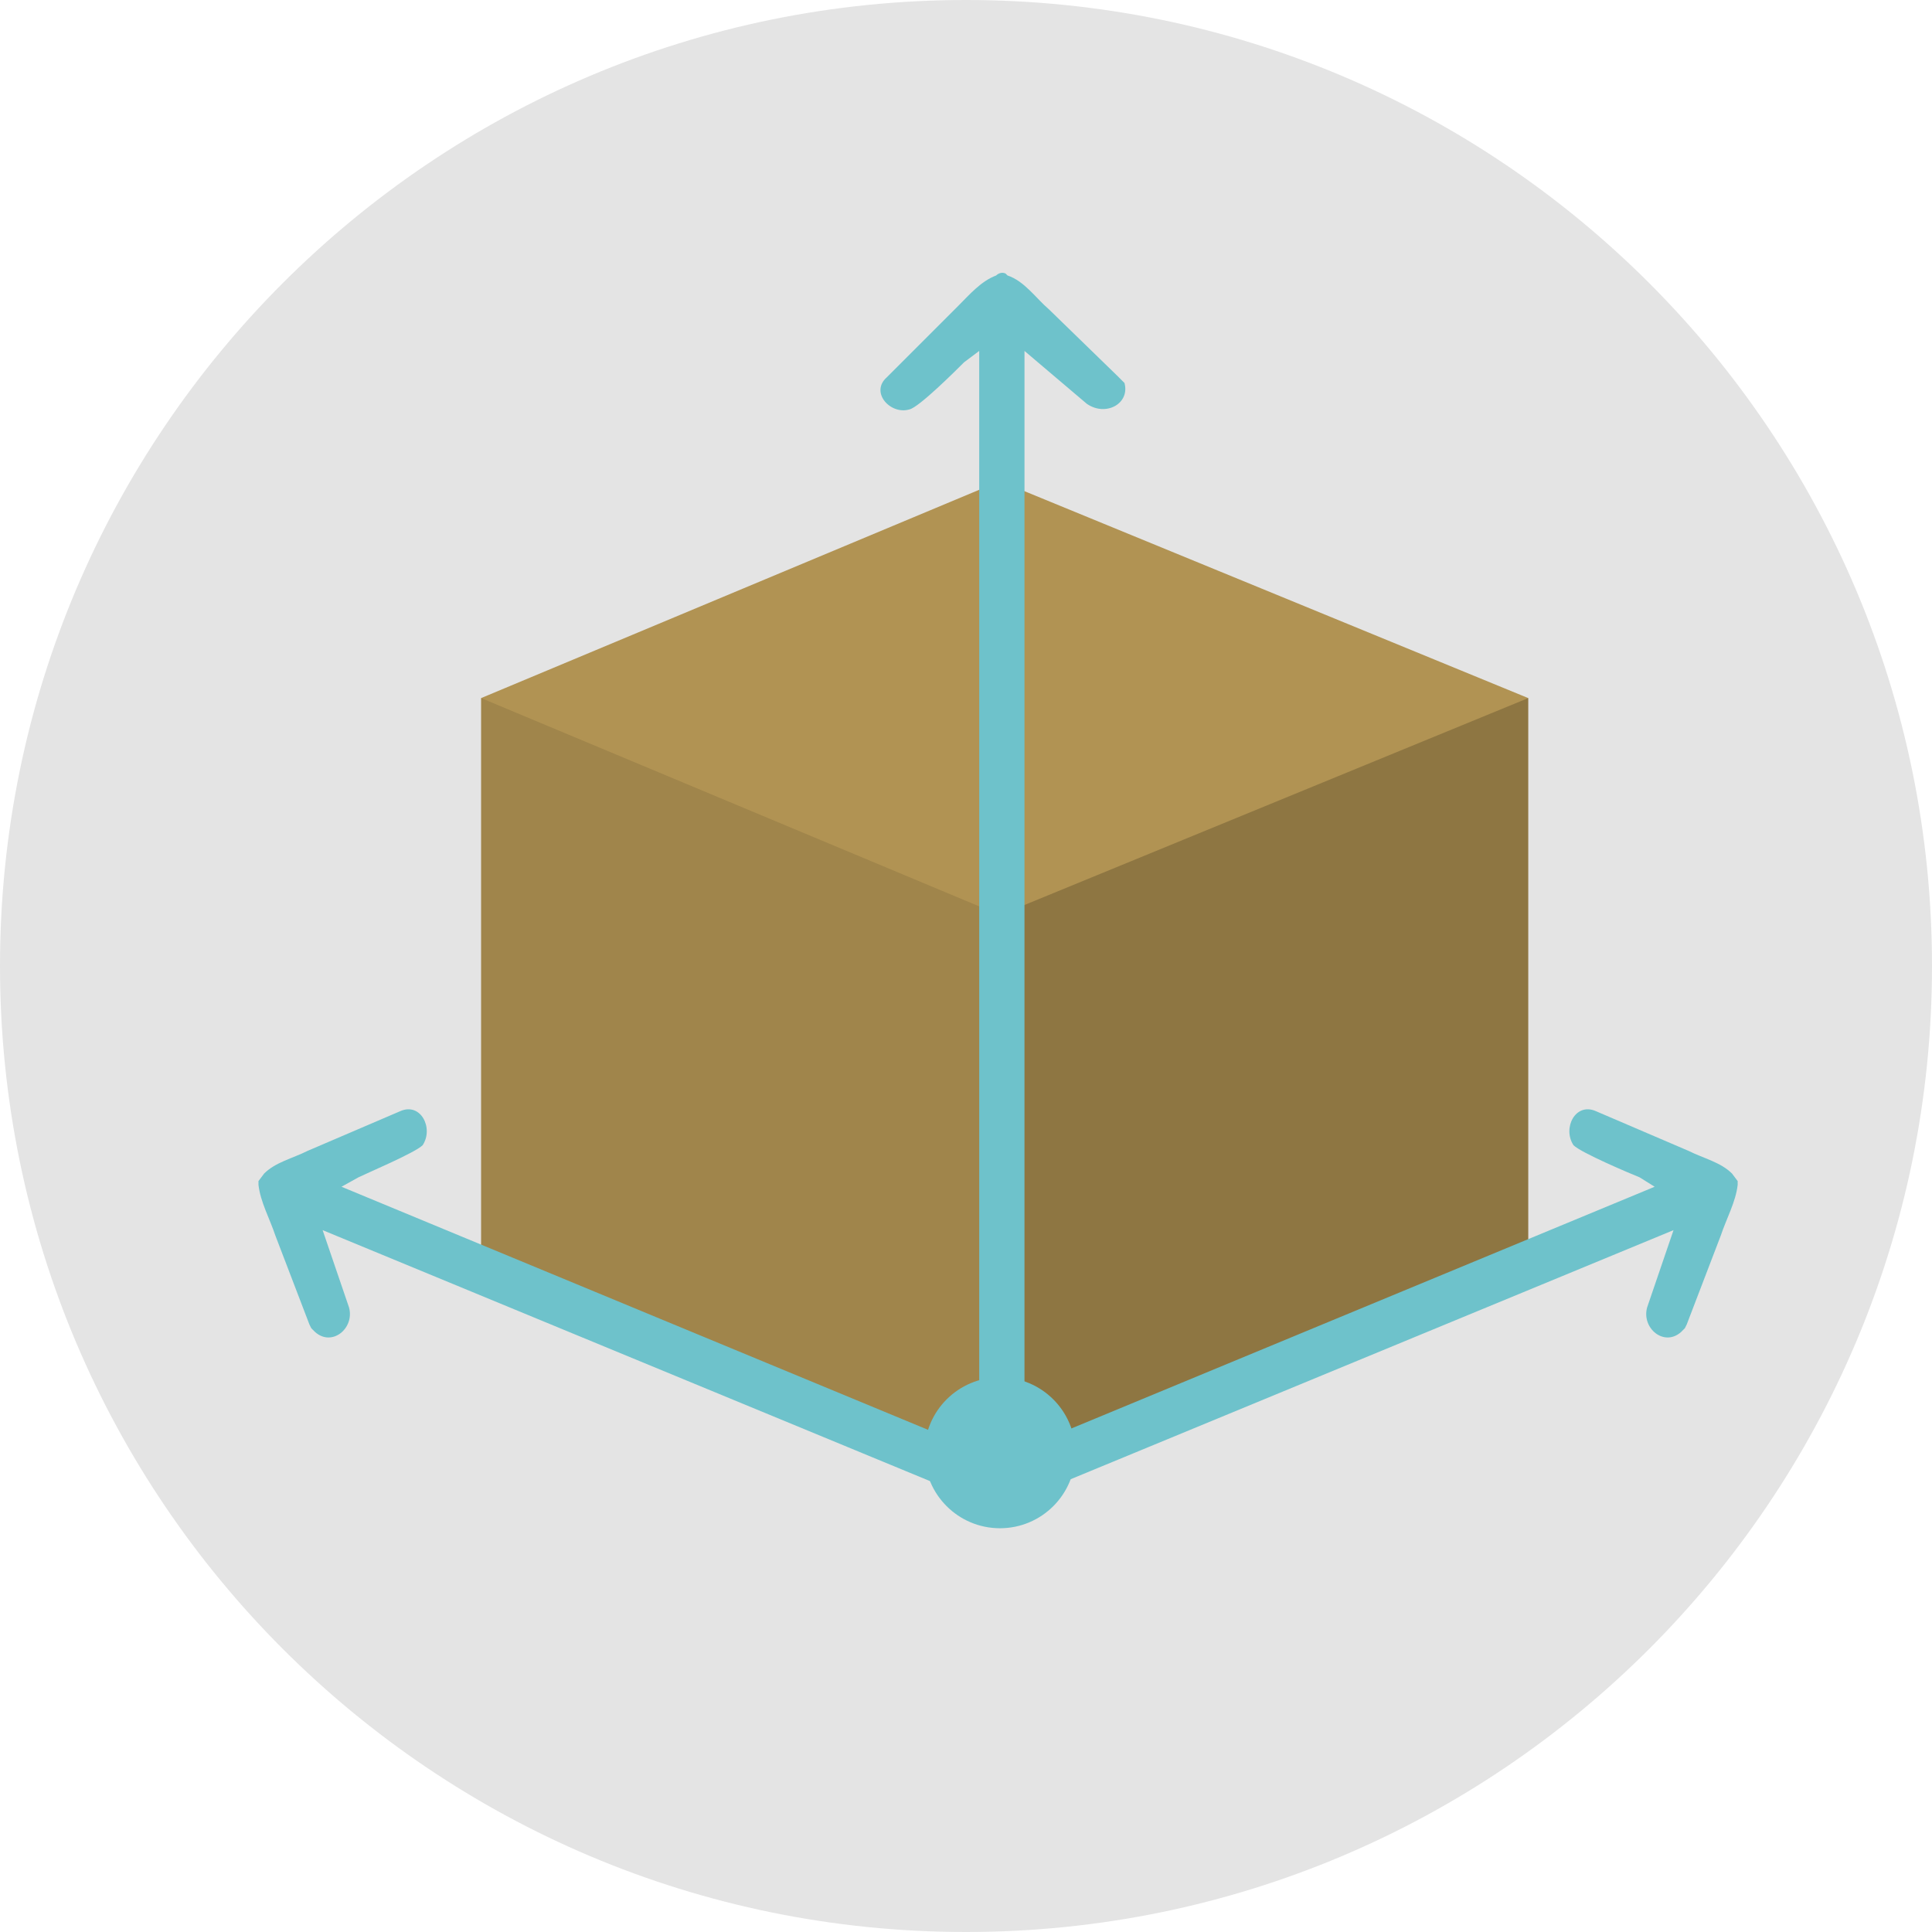
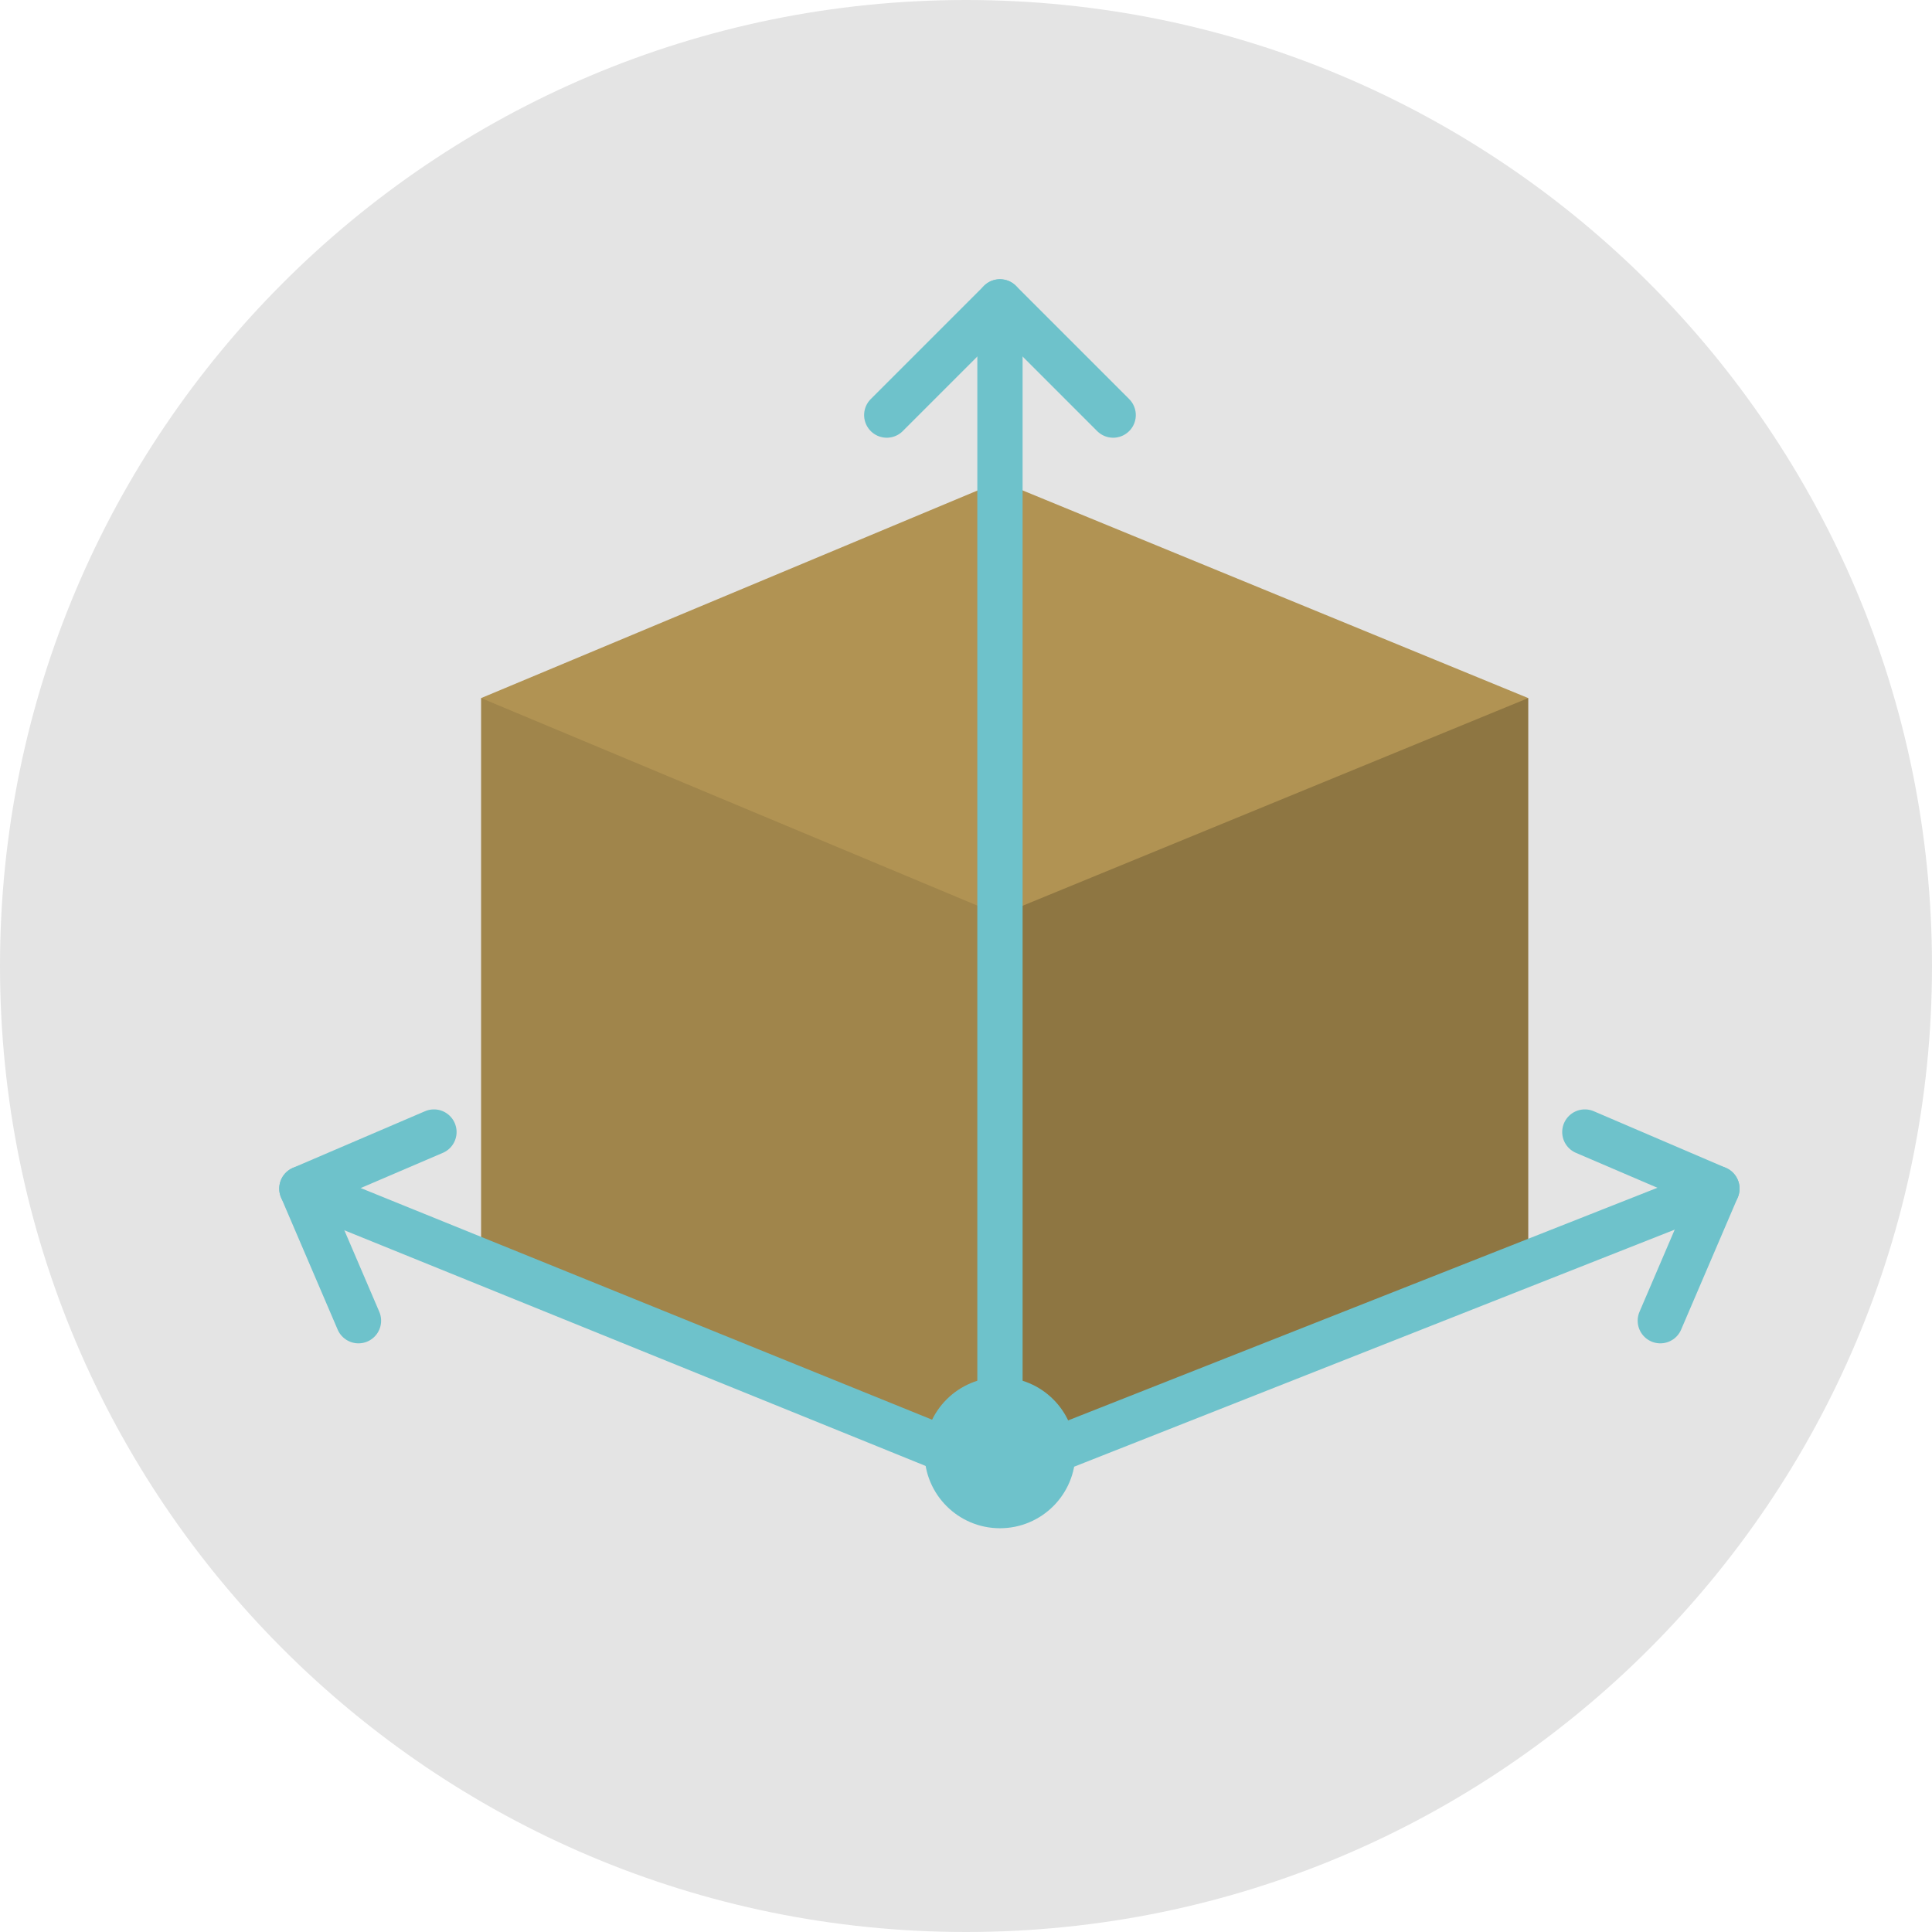
<svg xmlns="http://www.w3.org/2000/svg" width="1024" height="1024" viewBox="0 0 1024 1024">
  <circle id="background" fill="#e4e4e4" cx="512" cy="512" r="512" />
  <g id="box">
    <polygon fill="#b19353" points="530,790 810,675 810,370 530,255 255,370 255,675" />
    <polygon opacity="0.1" points="530,485 530,790 255,675 255,370" />
    <polygon opacity="0.2" points="530,485 810,370 810,675 530,790" />
  </g>
  <g id="graph" fill="#6ec2cb">
-     <path d="M531 799c17 0 12-23 12-33V186l33 28c10 7 23 0 20-11l-2-2-2-2-36-35c-7-6-13-15-22-18l-1-1c-2-1-4 0-5 1-8 3-14 10-20 16l-38 38c-9 8 2 20 12 17 5-1 25-21 29-25l8-6v580c0 10-5 33 12 33z" />
-     <path d="M517 791c7 16 27 3 36-1l334-138-14 41c-3 11 9 21 18 13l2-2 1-2 18-47c3-9 8-18 9-27v-2l-3-4c-6-6-15-8-23-12l-49-21c-11-5-18 9-12 18 4 4 30 15 35 17l8 5-333 138c-10 4-33 9-27 24z" />
-     <path d="M541 791c-7 16-27 3-36-1L171 652l14 41c3 11-9 21-18 13l-2-2-1-2-18-47c-3-9-8-18-9-27v-2l3-4c6-6 15-8 23-12l49-21c11-5 18 9 12 18-4 4-30 15-34 17l-9 5 333 138c10 4 33 9 27 24z" />
+     <g id="arrow" fill="none" stroke="#6ec2cb" stroke-width="24" stroke-linejoin="round" stroke-linecap="round">
+       <g id="arrow-y">
+         <polyline id="arrow-y-shaft" points="530,780 530,160" />
+         <polyline id="arrow-y-head" points="470,220 530,160 590,220" />
+       </g>
+       <g id="arrow-x">
+         <polyline id="arrow-x-shaft" points="530,780 160,630" />
+         <polyline id="arrow-x-head" points="190,700 160,630 230,600" />
+       </g>
+       <g id="arrow-z">
+         <polyline id="arrow-z-shaft" points="530,780 910,630" />
+         <polyline id="arrow-z-head" points="880,700 910,630 840,600" />
+       </g>
+     </g>
    <circle cx="530" cy="770" r="40" />
  </g>
</svg>
